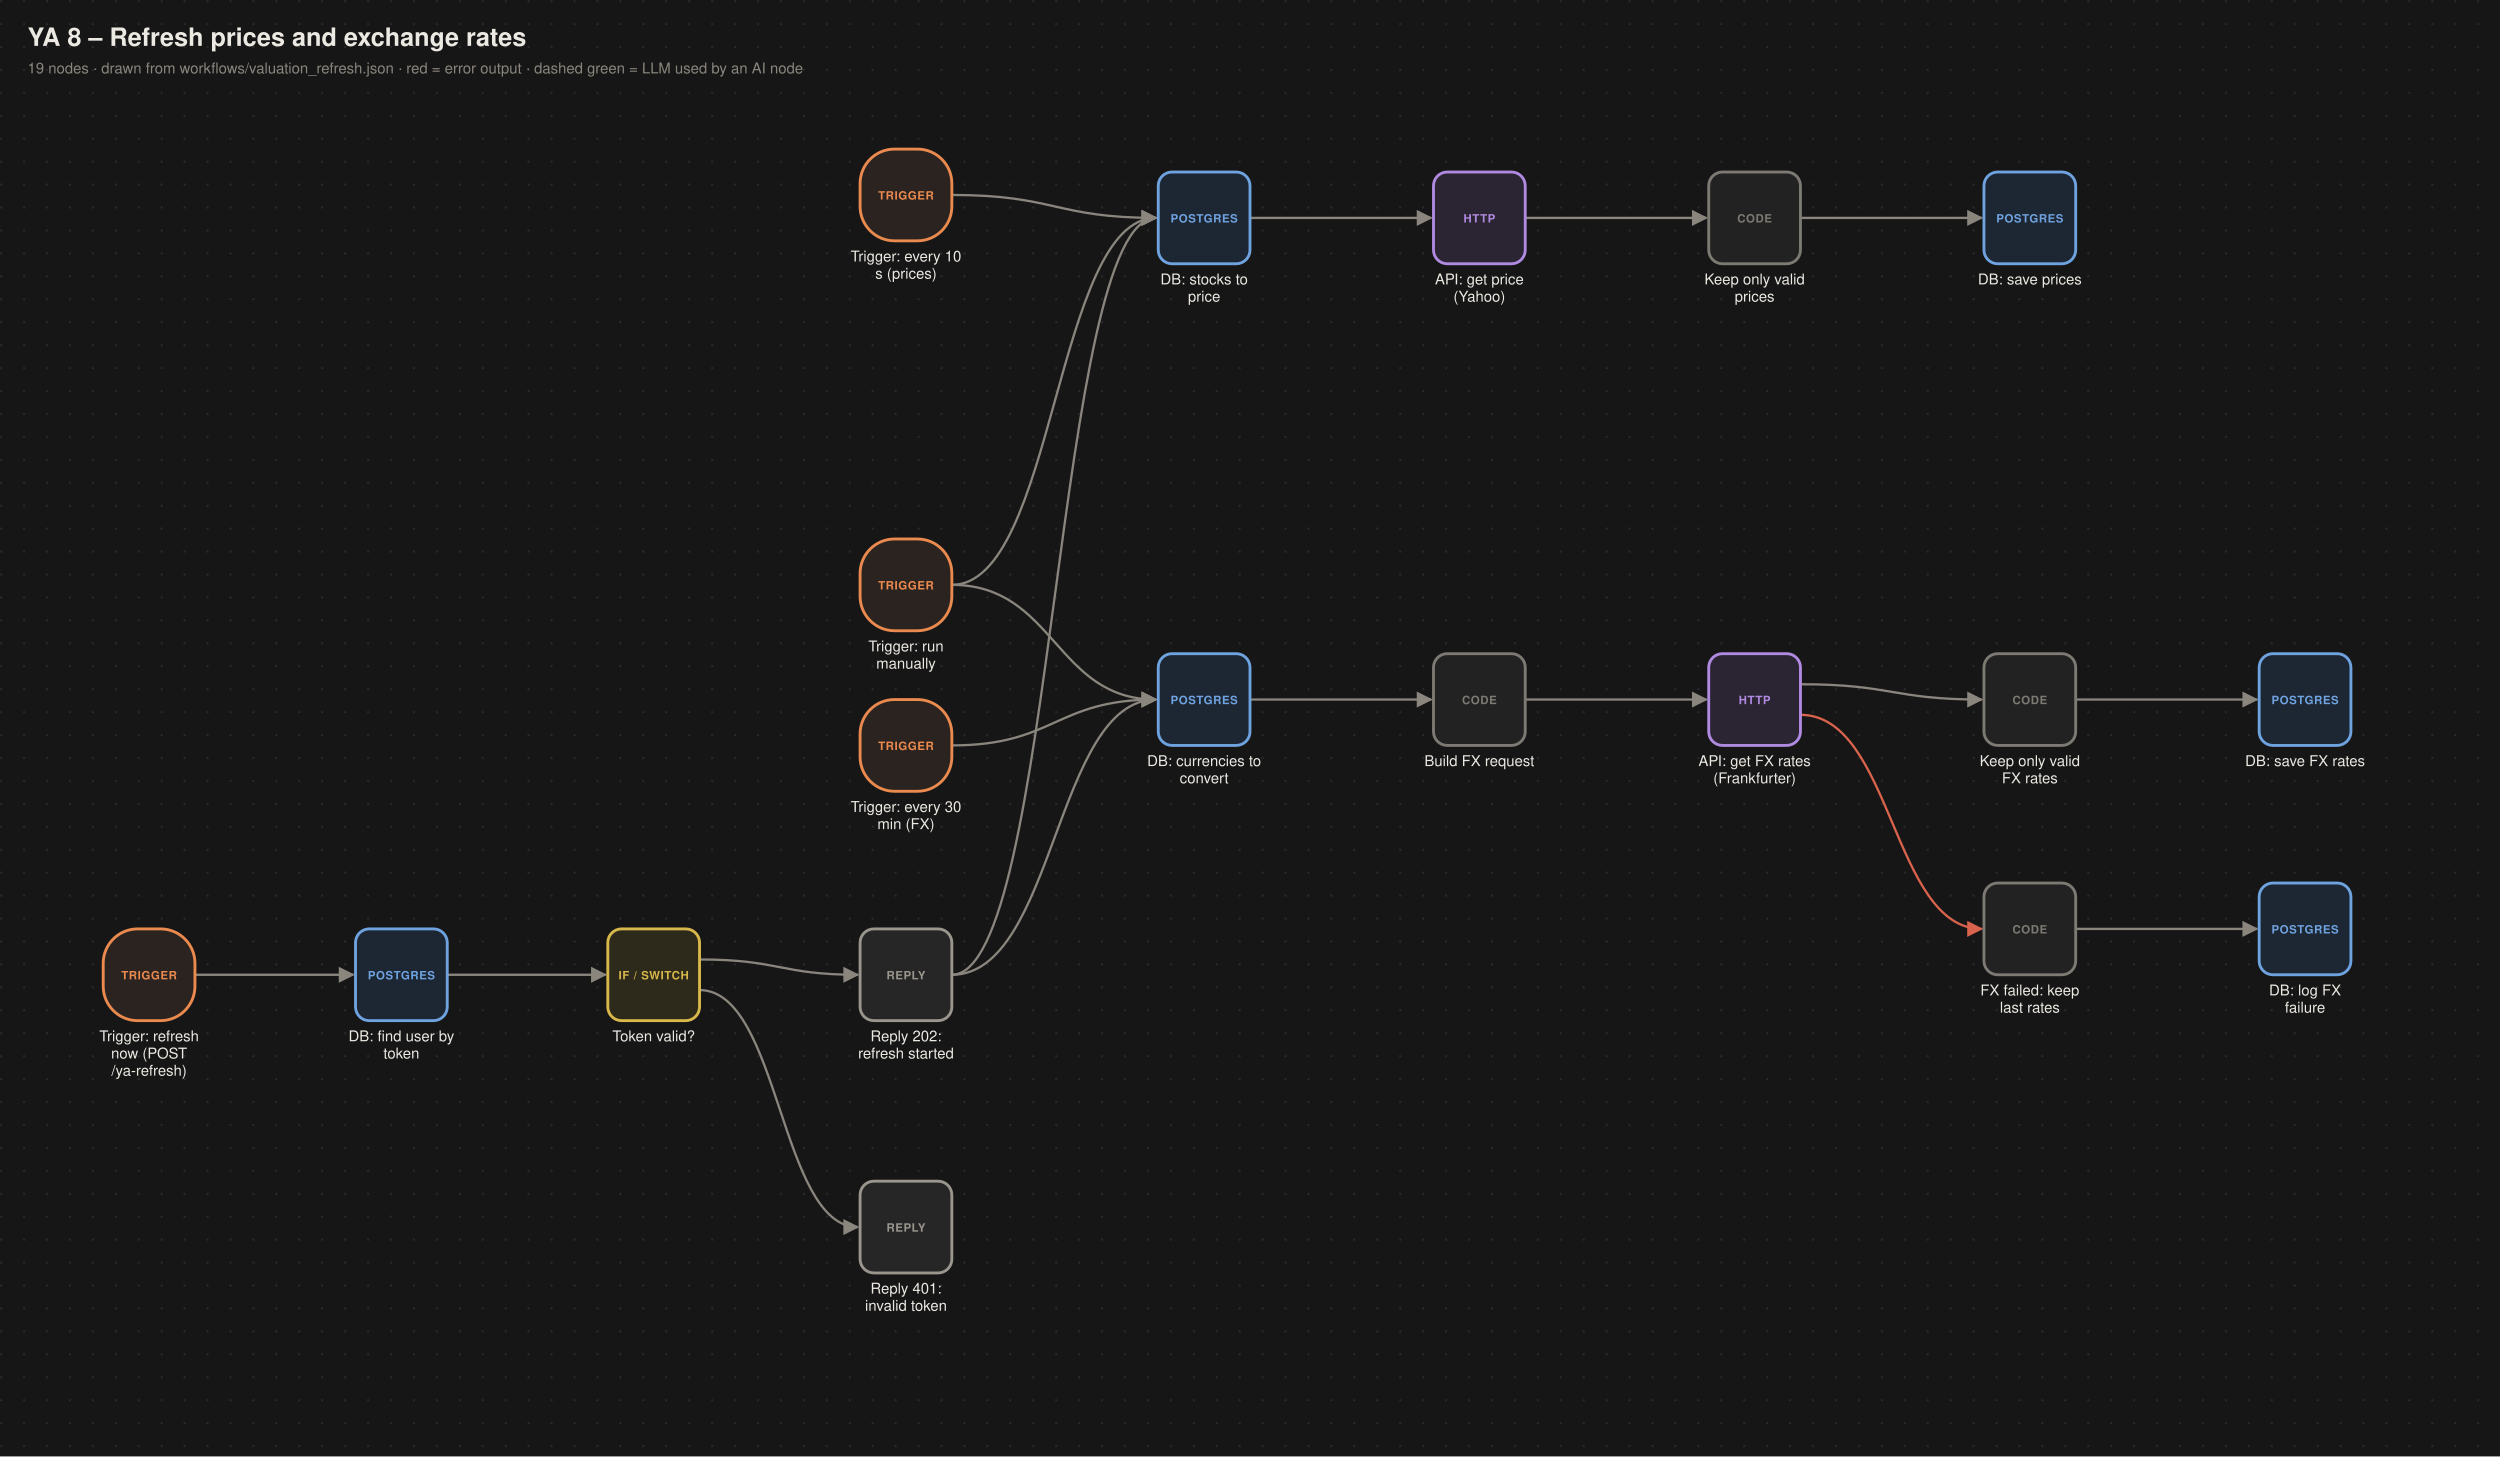
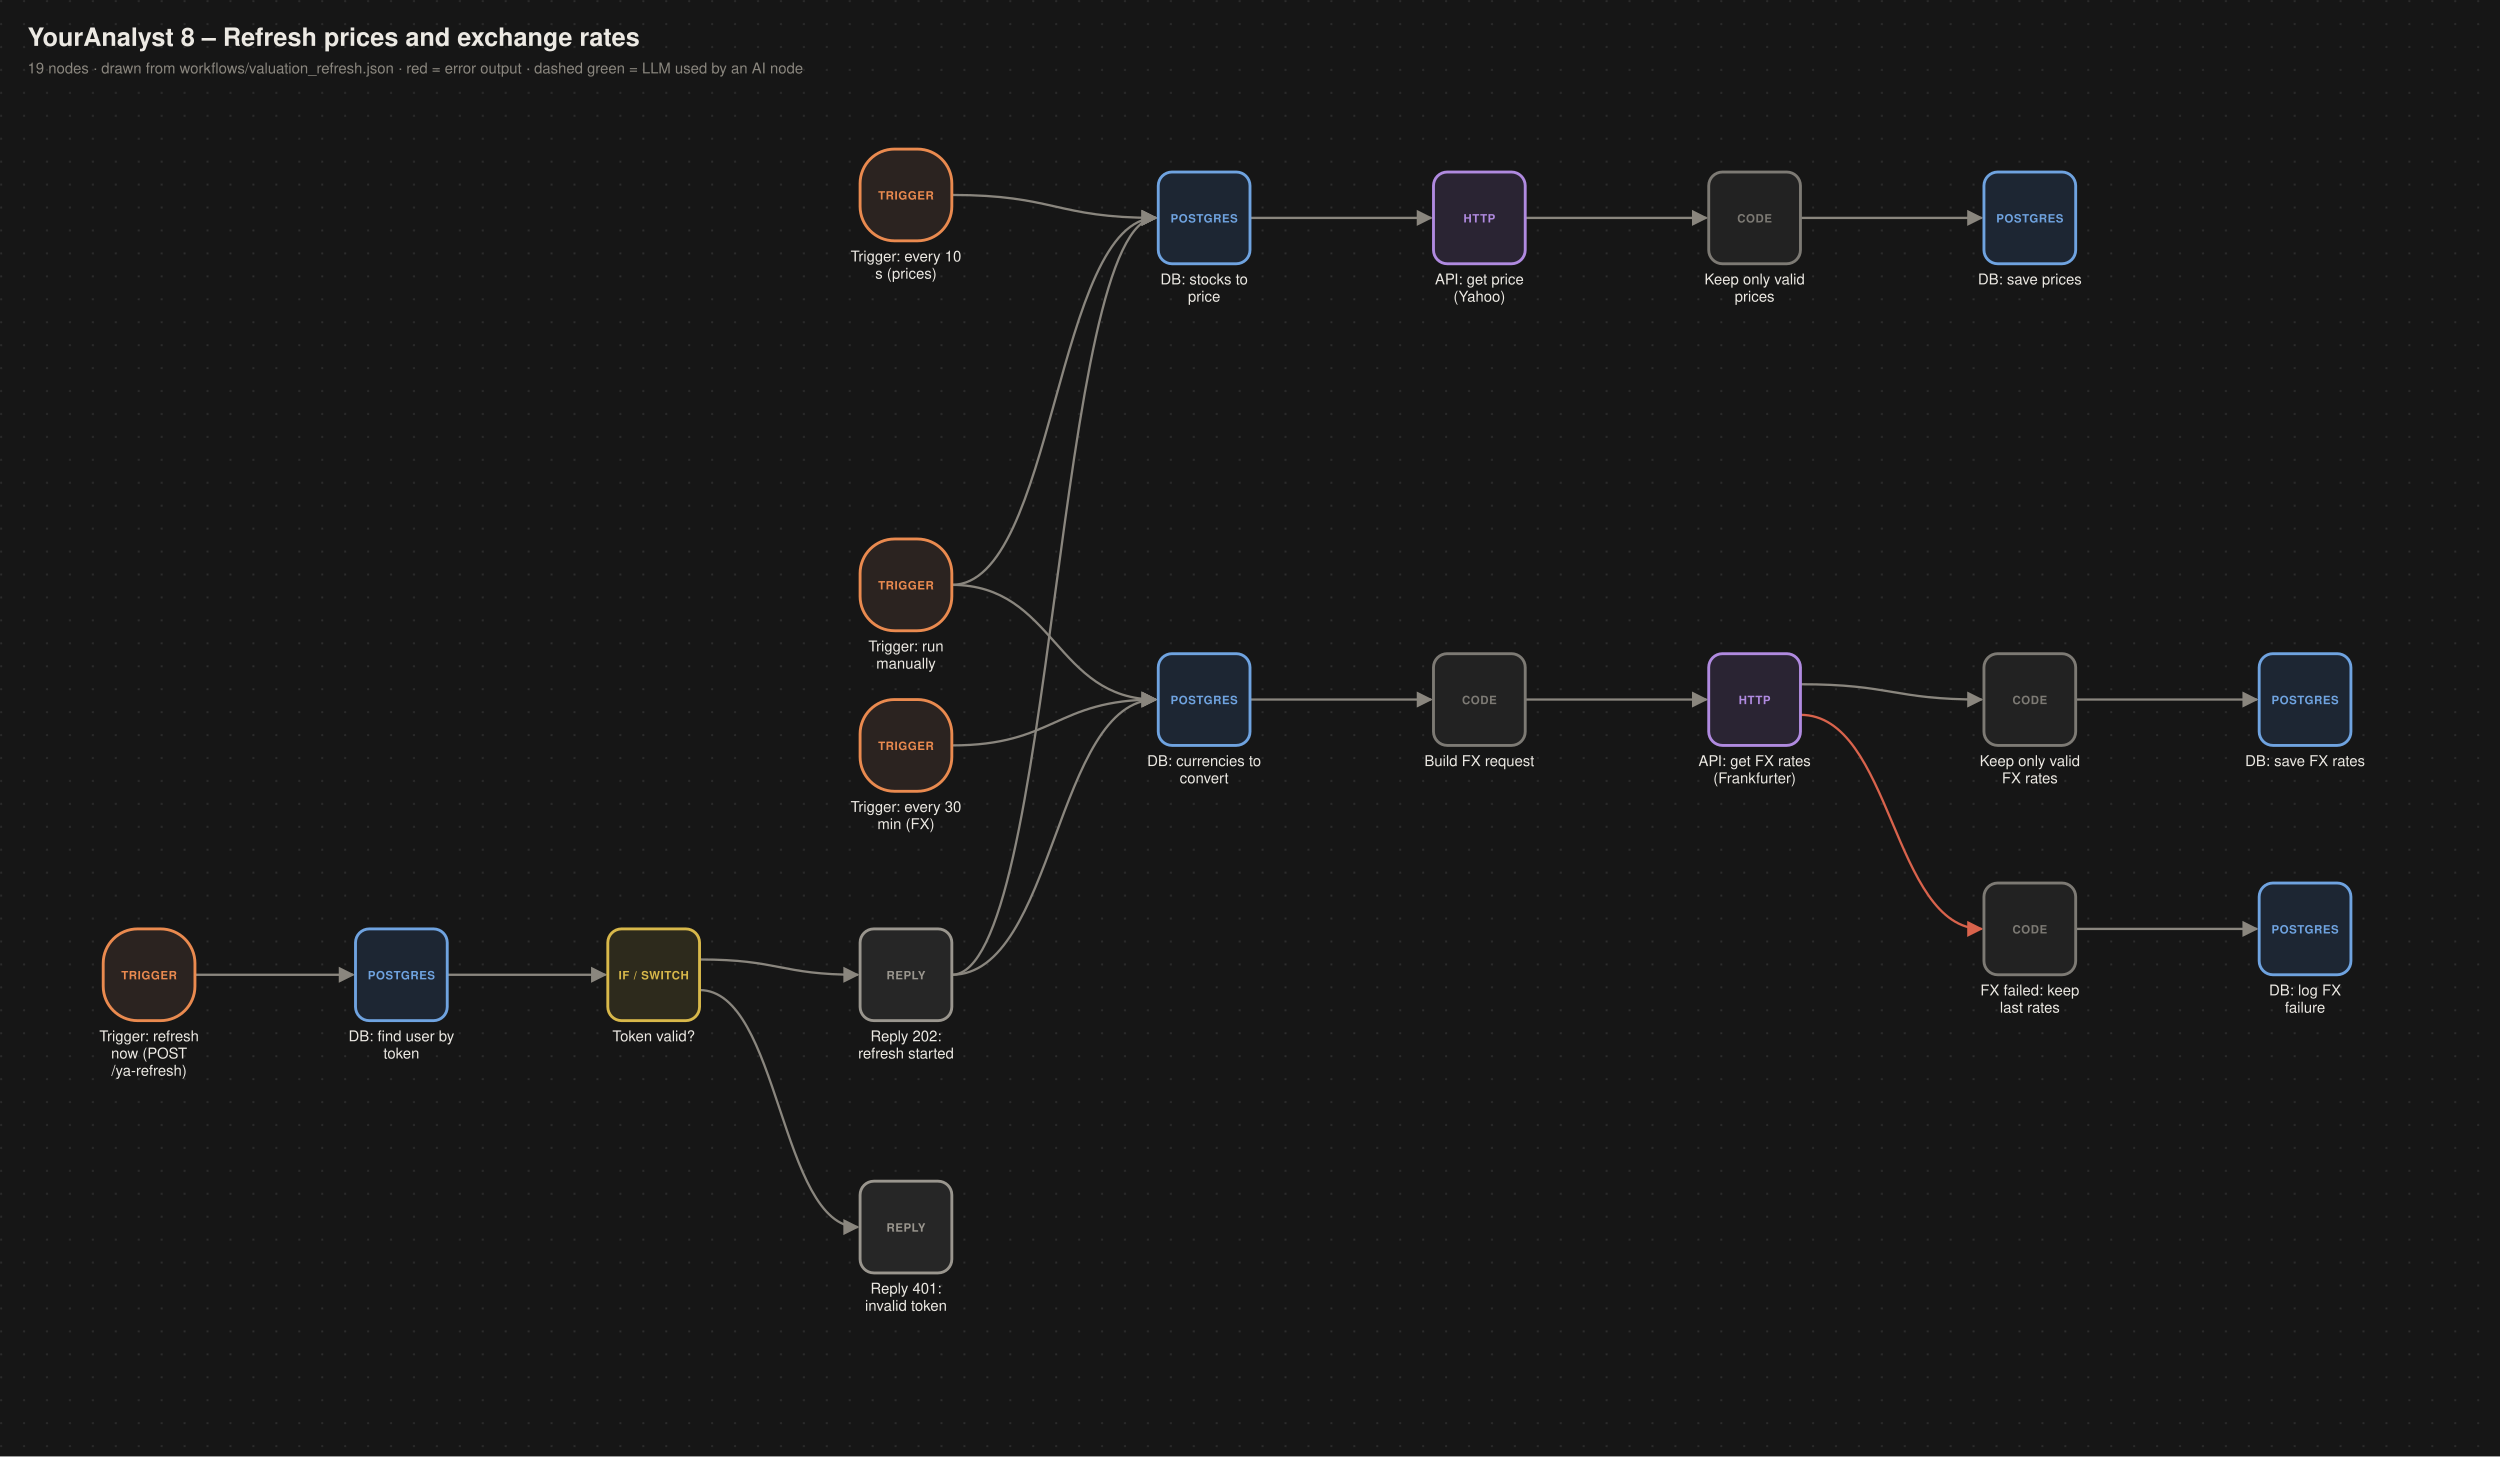
<svg xmlns="http://www.w3.org/2000/svg" width="2180" height="1270" viewBox="0 0 2180 1270" font-family="-apple-system, Helvetica, Arial, sans-serif">
  <rect width="2180" height="1270" fill="#161616" />
  <defs>
    <pattern id="g" width="20" height="20" patternUnits="userSpaceOnUse">
      <circle cx="1" cy="1" r="1" fill="#2a2a2a" />
    </pattern>
    <marker id="a" viewBox="0 0 10 10" refX="9" refY="5" markerWidth="7" markerHeight="7" orient="auto">
      <path d="M0 0 L10 5 L0 10z" fill="#8a867e" />
    </marker>
    <marker id="e" viewBox="0 0 10 10" refX="9" refY="5" markerWidth="7" markerHeight="7" orient="auto">
      <path d="M0 0 L10 5 L0 10z" fill="#d9634c" />
    </marker>
  </defs>
  <rect width="2180" height="1270" fill="url(#g)" />
-   <text x="24" y="40" fill="#ece9e3" font-size="22" font-weight="600">YA 8 – Refresh prices and exchange rates</text>
+   <text x="24" y="40" fill="#ece9e3" font-size="22" font-weight="600">YourAnalyst 8 – Refresh prices and exchange rates</text>
  <text x="24" y="64" fill="#8a867e" font-size="13">19 nodes · drawn from workflows/valuation_refresh.json · red = error output · dashed green = LLM used by an AI node</text>
  <path d="M830 170.0 C920.0 170.0 920.0 190.0 1008 190.0" fill="none" stroke="#8a867e" stroke-width="2" marker-end="url(#a)" />
  <path d="M830 650.0 C920.0 650.0 920.0 610.0 1008 610.0" fill="none" stroke="#8a867e" stroke-width="2" marker-end="url(#a)" />
  <path d="M830 510.0 C920.0 510.0 920.0 190.0 1008 190.0" fill="none" stroke="#8a867e" stroke-width="2" marker-end="url(#a)" />
  <path d="M830 510.0 C920.0 510.0 920.0 610.0 1008 610.0" fill="none" stroke="#8a867e" stroke-width="2" marker-end="url(#a)" />
  <path d="M170 850.0 C240.0 850.0 240.0 850.0 308 850.0" fill="none" stroke="#8a867e" stroke-width="2" marker-end="url(#a)" />
  <path d="M390 850.0 C460.0 850.0 460.0 850.0 528 850.0" fill="none" stroke="#8a867e" stroke-width="2" marker-end="url(#a)" />
  <path d="M610 836.667 C680.0 836.667 680.0 850.0 748 850.0" fill="none" stroke="#8a867e" stroke-width="2" marker-end="url(#a)" />
  <path d="M610 863.333 C680.0 863.333 680.0 1070.0 748 1070.0" fill="none" stroke="#8a867e" stroke-width="2" marker-end="url(#a)" />
  <path d="M830 850.0 C920.0 850.0 920.0 190.0 1008 190.0" fill="none" stroke="#8a867e" stroke-width="2" marker-end="url(#a)" />
  <path d="M830 850.0 C920.0 850.0 920.0 610.0 1008 610.0" fill="none" stroke="#8a867e" stroke-width="2" marker-end="url(#a)" />
  <path d="M1090 190.0 C1170.0 190.0 1170.0 190.0 1248 190.0" fill="none" stroke="#8a867e" stroke-width="2" marker-end="url(#a)" />
  <path d="M1330 190.0 C1410.0 190.0 1410.0 190.0 1488 190.0" fill="none" stroke="#8a867e" stroke-width="2" marker-end="url(#a)" />
  <path d="M1570 190.0 C1650.0 190.0 1650.0 190.0 1728 190.0" fill="none" stroke="#8a867e" stroke-width="2" marker-end="url(#a)" />
  <path d="M1090 610.0 C1170.0 610.0 1170.0 610.0 1248 610.0" fill="none" stroke="#8a867e" stroke-width="2" marker-end="url(#a)" />
  <path d="M1330 610.0 C1410.0 610.0 1410.0 610.0 1488 610.0" fill="none" stroke="#8a867e" stroke-width="2" marker-end="url(#a)" />
  <path d="M1570 596.667 C1650.0 596.667 1650.0 610.0 1728 610.0" fill="none" stroke="#8a867e" stroke-width="2" marker-end="url(#a)" />
  <path d="M1570 623.333 C1650.0 623.333 1650.0 810.0 1728 810.0" fill="none" stroke="#d9634c" stroke-width="2" marker-end="url(#e)" />
  <path d="M1810 810.0 C1890.0 810.0 1890.0 810.0 1968 810.0" fill="none" stroke="#8a867e" stroke-width="2" marker-end="url(#a)" />
  <path d="M1810 610.0 C1890.0 610.0 1890.0 610.0 1968 610.0" fill="none" stroke="#8a867e" stroke-width="2" marker-end="url(#a)" />
  <rect x="750" y="130" width="80" height="80" rx="30" fill="#2b2320" stroke="#ea8a4f" stroke-width="2.5" />
  <text x="790.0" y="174.0" text-anchor="middle" fill="#ea8a4f" font-size="10" font-weight="700" letter-spacing="0.5">TRIGGER</text>
  <text x="790.0" y="228" text-anchor="middle" fill="#ece9e3" font-size="13">Trigger: every 10</text>
  <text x="790.0" y="243" text-anchor="middle" fill="#ece9e3" font-size="13">s (prices)</text>
  <rect x="750" y="610" width="80" height="80" rx="30" fill="#2b2320" stroke="#ea8a4f" stroke-width="2.5" />
  <text x="790.0" y="654.0" text-anchor="middle" fill="#ea8a4f" font-size="10" font-weight="700" letter-spacing="0.5">TRIGGER</text>
  <text x="790.0" y="708" text-anchor="middle" fill="#ece9e3" font-size="13">Trigger: every 30</text>
  <text x="790.0" y="723" text-anchor="middle" fill="#ece9e3" font-size="13">min (FX)</text>
  <rect x="750" y="470" width="80" height="80" rx="30" fill="#2b2320" stroke="#ea8a4f" stroke-width="2.5" />
  <text x="790.0" y="514.0" text-anchor="middle" fill="#ea8a4f" font-size="10" font-weight="700" letter-spacing="0.5">TRIGGER</text>
  <text x="790.0" y="568" text-anchor="middle" fill="#ece9e3" font-size="13">Trigger: run</text>
  <text x="790.0" y="583" text-anchor="middle" fill="#ece9e3" font-size="13">manually</text>
  <rect x="90" y="810" width="80" height="80" rx="30" fill="#2b2320" stroke="#ea8a4f" stroke-width="2.5" />
  <text x="130.0" y="854.0" text-anchor="middle" fill="#ea8a4f" font-size="10" font-weight="700" letter-spacing="0.5">TRIGGER</text>
  <text x="130.0" y="908" text-anchor="middle" fill="#ece9e3" font-size="13">Trigger: refresh</text>
  <text x="130.0" y="923" text-anchor="middle" fill="#ece9e3" font-size="13">now (POST</text>
  <text x="130.0" y="938" text-anchor="middle" fill="#ece9e3" font-size="13">/ya-refresh)</text>
  <rect x="310" y="810" width="80" height="80" rx="12" fill="#1d2633" stroke="#6fa3e0" stroke-width="2.5" />
  <text x="350.0" y="854.0" text-anchor="middle" fill="#6fa3e0" font-size="10" font-weight="700" letter-spacing="0.5">POSTGRES</text>
  <text x="350.0" y="908" text-anchor="middle" fill="#ece9e3" font-size="13">DB: find user by</text>
  <text x="350.0" y="923" text-anchor="middle" fill="#ece9e3" font-size="13">token</text>
  <rect x="530" y="810" width="80" height="80" rx="12" fill="#2d2a1c" stroke="#d8b84a" stroke-width="2.5" />
  <text x="570.0" y="854.0" text-anchor="middle" fill="#d8b84a" font-size="10" font-weight="700" letter-spacing="0.5">IF / SWITCH</text>
  <text x="570.0" y="908" text-anchor="middle" fill="#ece9e3" font-size="13">Token valid?</text>
  <rect x="750" y="1030" width="80" height="80" rx="12" fill="#262626" stroke="#9a968e" stroke-width="2.5" />
  <text x="790.0" y="1074.0" text-anchor="middle" fill="#9a968e" font-size="10" font-weight="700" letter-spacing="0.5">REPLY</text>
  <text x="790.0" y="1128" text-anchor="middle" fill="#ece9e3" font-size="13">Reply 401:</text>
  <text x="790.0" y="1143" text-anchor="middle" fill="#ece9e3" font-size="13">invalid token</text>
  <rect x="750" y="810" width="80" height="80" rx="12" fill="#262626" stroke="#9a968e" stroke-width="2.5" />
  <text x="790.0" y="854.0" text-anchor="middle" fill="#9a968e" font-size="10" font-weight="700" letter-spacing="0.5">REPLY</text>
  <text x="790.0" y="908" text-anchor="middle" fill="#ece9e3" font-size="13">Reply 202:</text>
  <text x="790.0" y="923" text-anchor="middle" fill="#ece9e3" font-size="13">refresh started</text>
  <rect x="1010" y="150" width="80" height="80" rx="12" fill="#1d2633" stroke="#6fa3e0" stroke-width="2.5" />
  <text x="1050.0" y="194.0" text-anchor="middle" fill="#6fa3e0" font-size="10" font-weight="700" letter-spacing="0.5">POSTGRES</text>
  <text x="1050.0" y="248" text-anchor="middle" fill="#ece9e3" font-size="13">DB: stocks to</text>
  <text x="1050.0" y="263" text-anchor="middle" fill="#ece9e3" font-size="13">price</text>
  <rect x="1250" y="150" width="80" height="80" rx="12" fill="#2a2433" stroke="#b08ae0" stroke-width="2.5" />
  <text x="1290.0" y="194.0" text-anchor="middle" fill="#b08ae0" font-size="10" font-weight="700" letter-spacing="0.5">HTTP</text>
  <text x="1290.0" y="248" text-anchor="middle" fill="#ece9e3" font-size="13">API: get price</text>
  <text x="1290.0" y="263" text-anchor="middle" fill="#ece9e3" font-size="13">(Yahoo)</text>
  <rect x="1490" y="150" width="80" height="80" rx="12" fill="#222222" stroke="#7d7a74" stroke-width="2.5" />
  <text x="1530.0" y="194.0" text-anchor="middle" fill="#7d7a74" font-size="10" font-weight="700" letter-spacing="0.5">CODE</text>
  <text x="1530.0" y="248" text-anchor="middle" fill="#ece9e3" font-size="13">Keep only valid</text>
  <text x="1530.0" y="263" text-anchor="middle" fill="#ece9e3" font-size="13">prices</text>
  <rect x="1730" y="150" width="80" height="80" rx="12" fill="#1d2633" stroke="#6fa3e0" stroke-width="2.5" />
  <text x="1770.0" y="194.0" text-anchor="middle" fill="#6fa3e0" font-size="10" font-weight="700" letter-spacing="0.5">POSTGRES</text>
  <text x="1770.0" y="248" text-anchor="middle" fill="#ece9e3" font-size="13">DB: save prices</text>
  <rect x="1010" y="570" width="80" height="80" rx="12" fill="#1d2633" stroke="#6fa3e0" stroke-width="2.5" />
  <text x="1050.0" y="614.0" text-anchor="middle" fill="#6fa3e0" font-size="10" font-weight="700" letter-spacing="0.5">POSTGRES</text>
  <text x="1050.0" y="668" text-anchor="middle" fill="#ece9e3" font-size="13">DB: currencies to</text>
  <text x="1050.0" y="683" text-anchor="middle" fill="#ece9e3" font-size="13">convert</text>
  <rect x="1250" y="570" width="80" height="80" rx="12" fill="#222222" stroke="#7d7a74" stroke-width="2.5" />
  <text x="1290.0" y="614.0" text-anchor="middle" fill="#7d7a74" font-size="10" font-weight="700" letter-spacing="0.5">CODE</text>
  <text x="1290.0" y="668" text-anchor="middle" fill="#ece9e3" font-size="13">Build FX request</text>
  <rect x="1490" y="570" width="80" height="80" rx="12" fill="#2a2433" stroke="#b08ae0" stroke-width="2.5" />
  <text x="1530.0" y="614.0" text-anchor="middle" fill="#b08ae0" font-size="10" font-weight="700" letter-spacing="0.5">HTTP</text>
  <text x="1530.0" y="668" text-anchor="middle" fill="#ece9e3" font-size="13">API: get FX rates</text>
  <text x="1530.0" y="683" text-anchor="middle" fill="#ece9e3" font-size="13">(Frankfurter)</text>
  <rect x="1730" y="570" width="80" height="80" rx="12" fill="#222222" stroke="#7d7a74" stroke-width="2.5" />
  <text x="1770.0" y="614.0" text-anchor="middle" fill="#7d7a74" font-size="10" font-weight="700" letter-spacing="0.5">CODE</text>
  <text x="1770.0" y="668" text-anchor="middle" fill="#ece9e3" font-size="13">Keep only valid</text>
  <text x="1770.0" y="683" text-anchor="middle" fill="#ece9e3" font-size="13">FX rates</text>
  <rect x="1730" y="770" width="80" height="80" rx="12" fill="#222222" stroke="#7d7a74" stroke-width="2.5" />
  <text x="1770.0" y="814.0" text-anchor="middle" fill="#7d7a74" font-size="10" font-weight="700" letter-spacing="0.5">CODE</text>
  <text x="1770.0" y="868" text-anchor="middle" fill="#ece9e3" font-size="13">FX failed: keep</text>
  <text x="1770.0" y="883" text-anchor="middle" fill="#ece9e3" font-size="13">last rates</text>
  <rect x="1970" y="770" width="80" height="80" rx="12" fill="#1d2633" stroke="#6fa3e0" stroke-width="2.5" />
  <text x="2010.0" y="814.0" text-anchor="middle" fill="#6fa3e0" font-size="10" font-weight="700" letter-spacing="0.5">POSTGRES</text>
  <text x="2010.0" y="868" text-anchor="middle" fill="#ece9e3" font-size="13">DB: log FX</text>
  <text x="2010.0" y="883" text-anchor="middle" fill="#ece9e3" font-size="13">failure</text>
  <rect x="1970" y="570" width="80" height="80" rx="12" fill="#1d2633" stroke="#6fa3e0" stroke-width="2.5" />
  <text x="2010.0" y="614.0" text-anchor="middle" fill="#6fa3e0" font-size="10" font-weight="700" letter-spacing="0.5">POSTGRES</text>
  <text x="2010.0" y="668" text-anchor="middle" fill="#ece9e3" font-size="13">DB: save FX rates</text>
</svg>
